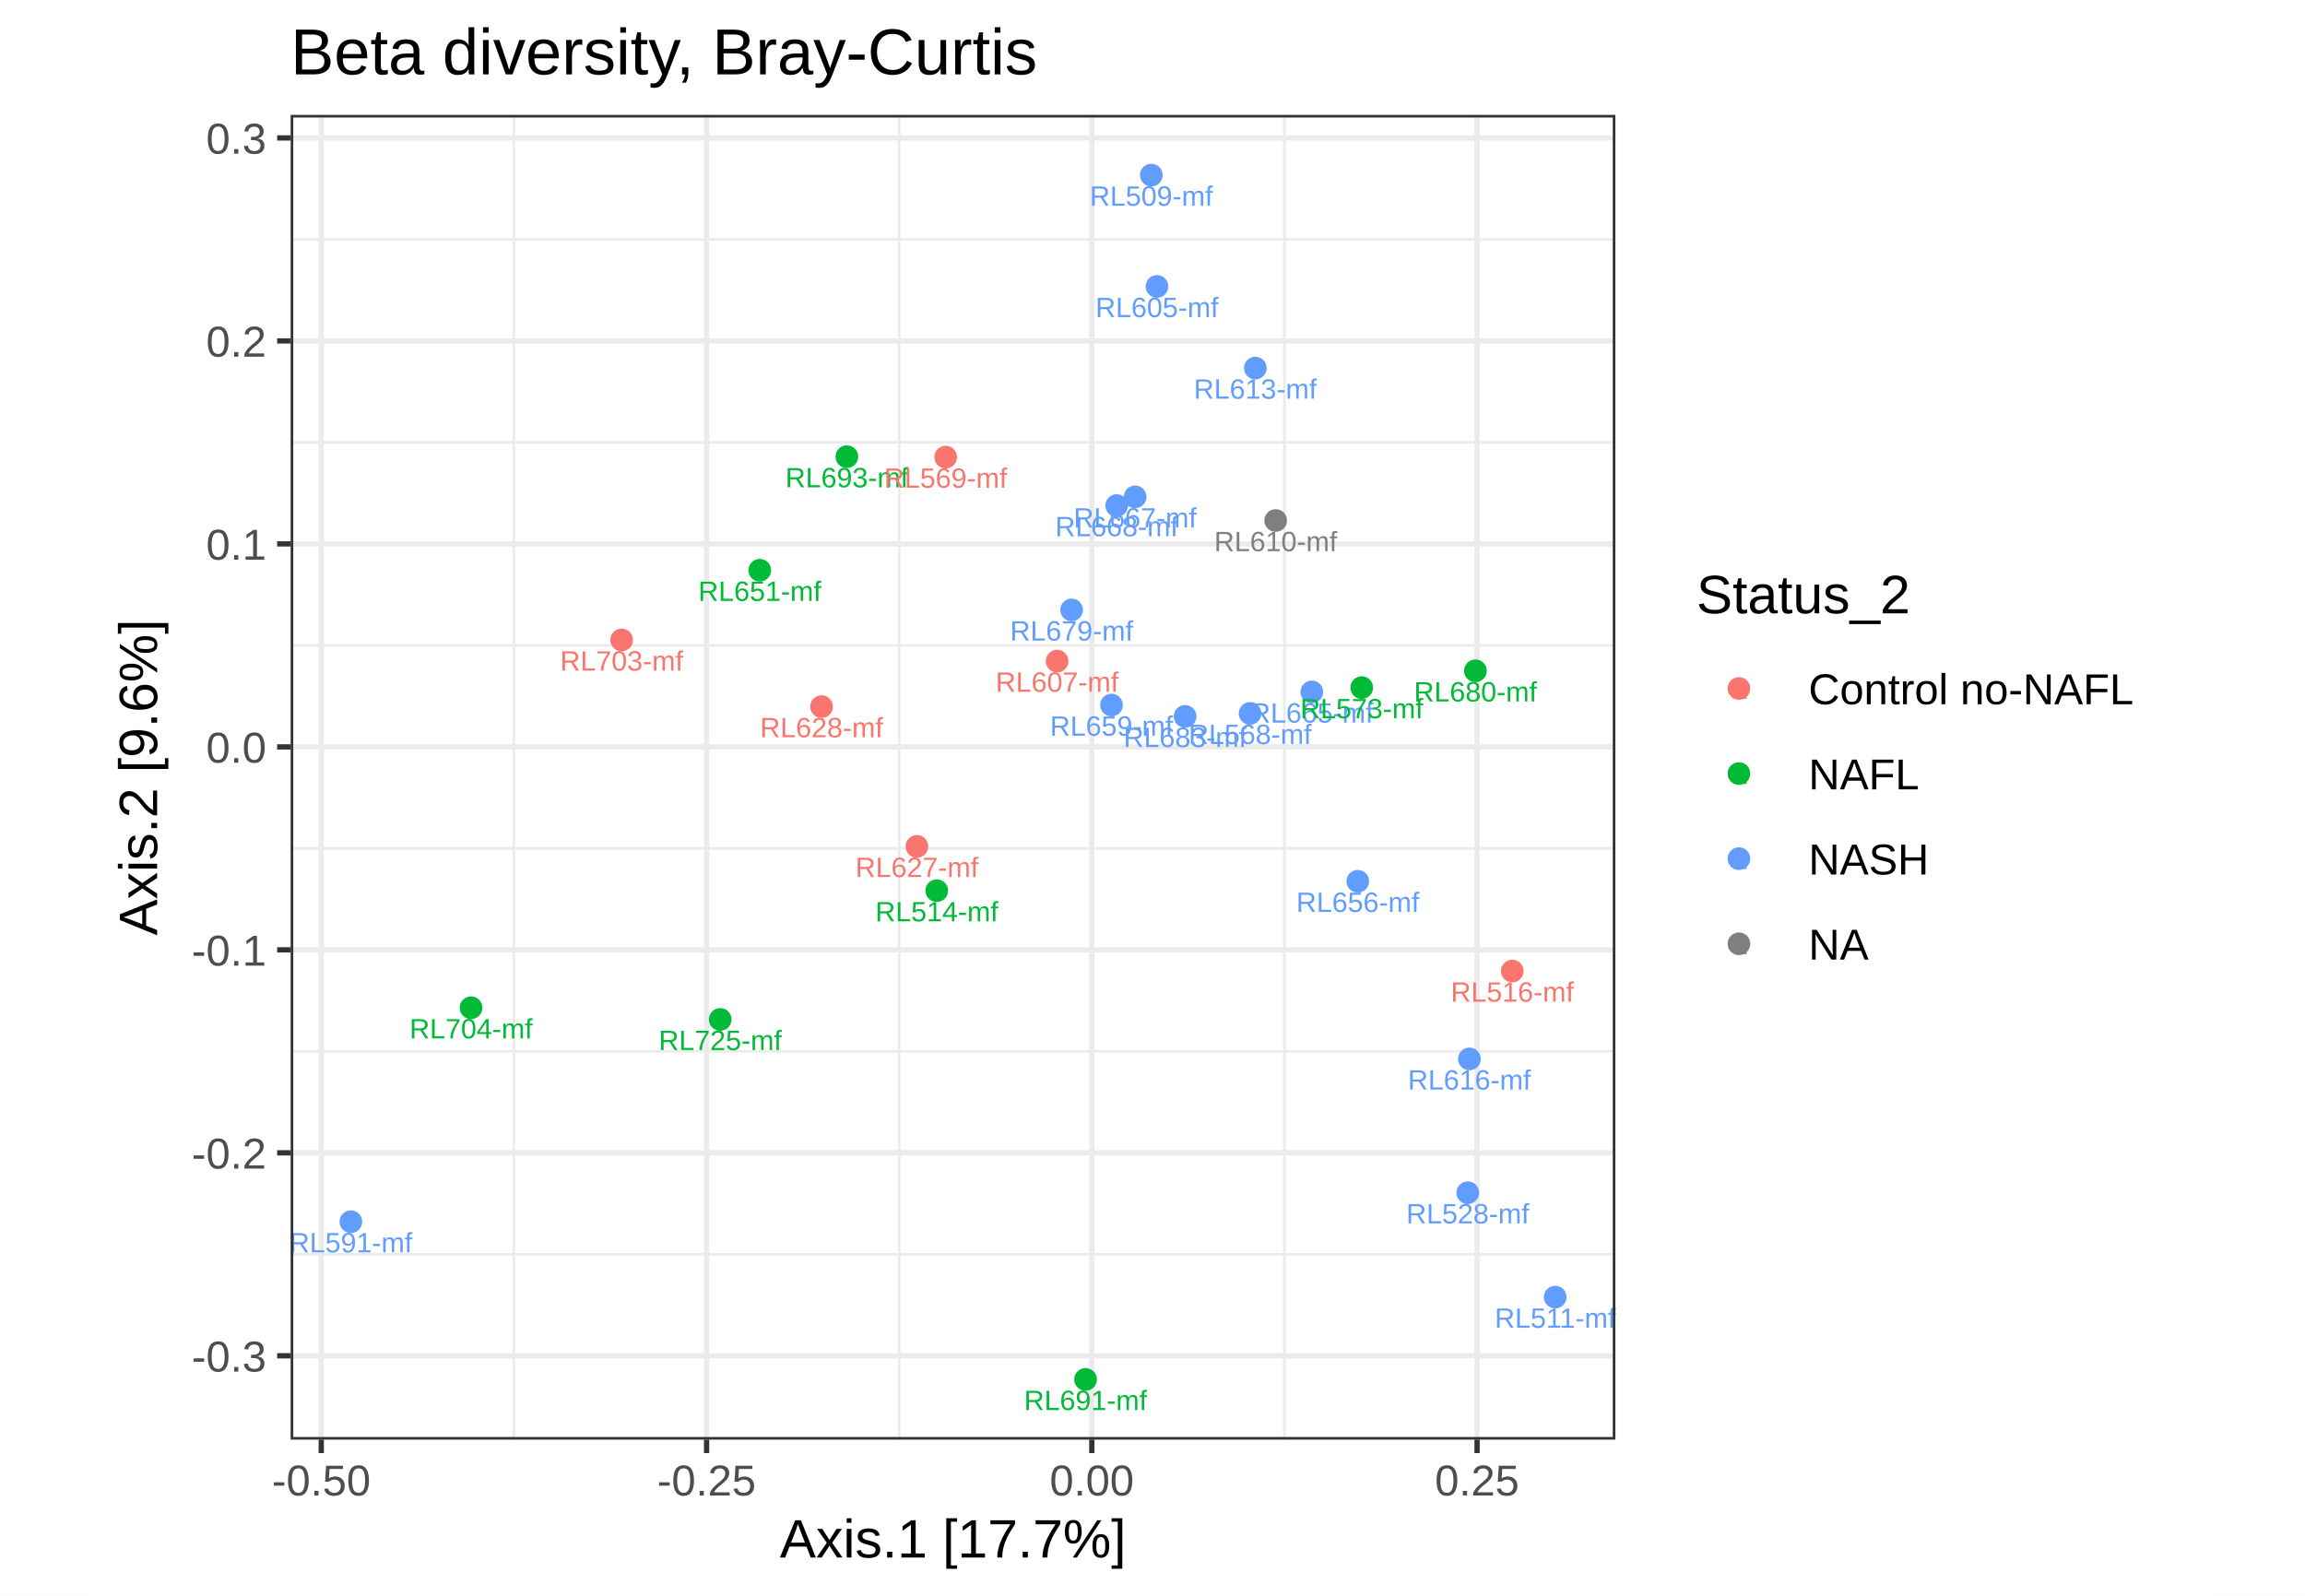
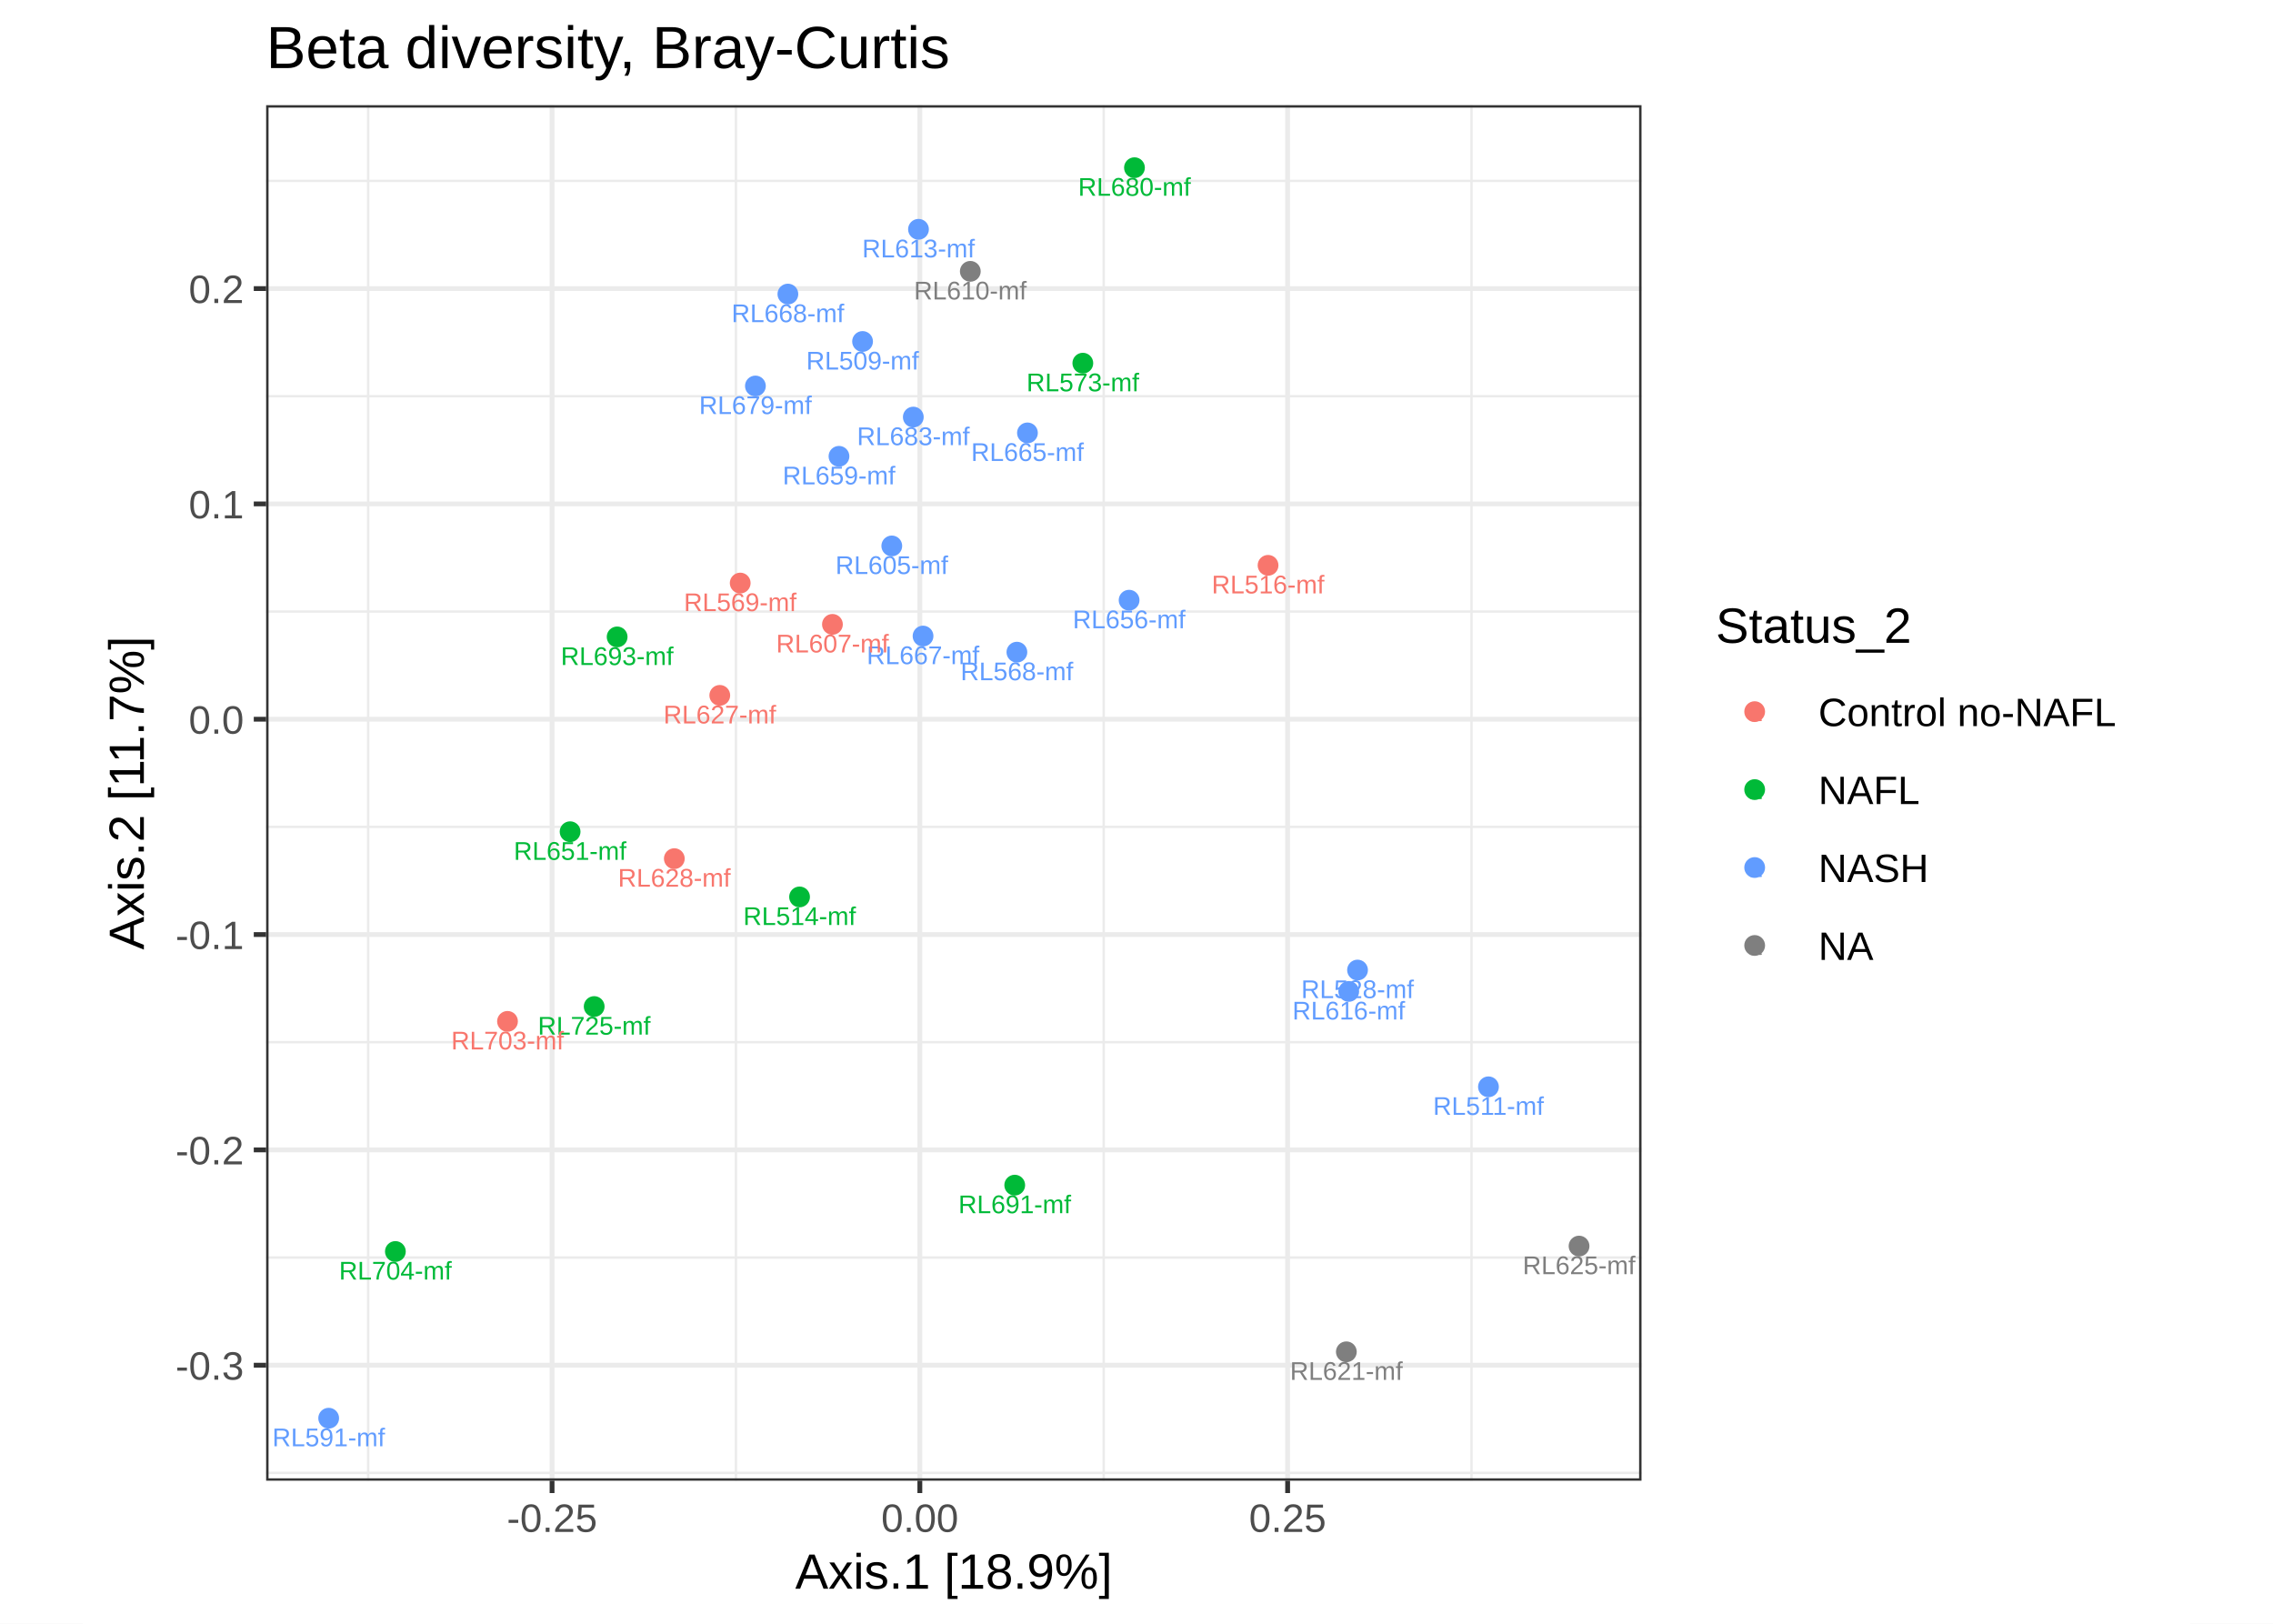
- <svg xmlns="http://www.w3.org/2000/svg" class="svglite" width="468.00pt" height="324.00pt" viewBox="0 0 468.00 324.00">
+ <svg xmlns="http://www.w3.org/2000/svg" class="svglite" width="504.00pt" height="360.00pt" viewBox="0 0 504.00 360.00">
  <defs>
    <style type="text/css">
    .svglite line, .svglite polyline, .svglite polygon, .svglite path, .svglite rect, .svglite circle {
      fill: none;
      stroke: #000000;
      stroke-linecap: round;
      stroke-linejoin: round;
      stroke-miterlimit: 10.00;
    }
    .svglite text {
      white-space: pre;
    }
  </style>
  </defs>
  <rect width="100%" height="100%" style="stroke: none; fill: #FFFFFF;" />
  <defs>
-     <clipPath id="cpMC4wMHw0NjguMDB8MC4wMHwzMjQuMDA=">
-       <rect x="0.00" y="0.00" width="468.00" height="324.00" />
+     <clipPath id="cpMC4wMHw1MDQuMDB8MC4wMHwzNjAuMDA=">
+       <rect x="0.00" y="0.00" width="504.00" height="360.00" />
    </clipPath>
  </defs>
-   <g clip-path="url(#cpMC4wMHw0NjguMDB8MC4wMHwzMjQuMDA=)">
+   <g clip-path="url(#cpMC4wMHw1MDQuMDB8MC4wMHwzNjAuMDA=)">
</g>
  <defs>
-     <clipPath id="cpMTguNDB8NDQ5LjYwfDAuMDB8MzI0LjAw">
-       <rect x="18.40" y="0.00" width="431.21" height="324.00" />
+     <clipPath id="cpMTguNDB8NDg1LjYwfDAuMDB8MzYwLjAw">
+       <rect x="18.40" y="0.00" width="467.21" height="360.00" />
    </clipPath>
  </defs>
-   <g clip-path="url(#cpMTguNDB8NDQ5LjYwfDAuMDB8MzI0LjAw)">
-     <rect x="18.40" y="0.00" width="431.21" height="324.00" style="stroke-width: 1.07; stroke: #FFFFFF; fill: #FFFFFF;" />
+   <g clip-path="url(#cpMTguNDB8NDg1LjYwfDAuMDB8MzYwLjAw)">
+     <rect x="18.40" y="0.00" width="467.21" height="360.00" style="stroke-width: 1.07; stroke: #FFFFFF; fill: #FFFFFF;" />
  </g>
-   <g clip-path="url(#cpMC4wMHw0NjguMDB8MC4wMHwzMjQuMDA=)">
+   <g clip-path="url(#cpMC4wMHw1MDQuMDB8MC4wMHwzNjAuMDA=)">
</g>
  <defs>
-     <clipPath id="cpNTkuMDF8MzI3Ljk5fDIzLjMyfDI5Mi4yOQ==">
-       <rect x="59.01" y="23.32" width="268.97" height="268.97" />
+     <clipPath id="cpNTkuMDF8MzYzLjk5fDIzLjMyfDMyOC4yOQ==">
+       <rect x="59.01" y="23.32" width="304.97" height="304.97" />
    </clipPath>
  </defs>
-   <g clip-path="url(#cpNTkuMDF8MzI3Ljk5fDIzLjMyfDI5Mi4yOQ==)">
-     <rect x="59.01" y="23.32" width="268.97" height="268.97" style="stroke-width: 1.07; stroke: none; fill: #FFFFFF;" />
-     <polyline points="59.01,254.67 327.99,254.67 " style="stroke-width: 0.53; stroke: #EBEBEB; stroke-linecap: butt;" />
-     <polyline points="59.01,213.46 327.99,213.46 " style="stroke-width: 0.53; stroke: #EBEBEB; stroke-linecap: butt;" />
-     <polyline points="59.01,172.24 327.99,172.24 " style="stroke-width: 0.53; stroke: #EBEBEB; stroke-linecap: butt;" />
-     <polyline points="59.01,131.03 327.99,131.03 " style="stroke-width: 0.53; stroke: #EBEBEB; stroke-linecap: butt;" />
-     <polyline points="59.01,89.82 327.99,89.82 " style="stroke-width: 0.53; stroke: #EBEBEB; stroke-linecap: butt;" />
-     <polyline points="59.01,48.61 327.99,48.61 " style="stroke-width: 0.53; stroke: #EBEBEB; stroke-linecap: butt;" />
-     <polyline points="104.34,292.29 104.34,23.32 " style="stroke-width: 0.53; stroke: #EBEBEB; stroke-linecap: butt;" />
-     <polyline points="182.57,292.29 182.57,23.32 " style="stroke-width: 0.53; stroke: #EBEBEB; stroke-linecap: butt;" />
-     <polyline points="260.79,292.29 260.79,23.32 " style="stroke-width: 0.53; stroke: #EBEBEB; stroke-linecap: butt;" />
-     <polyline points="59.01,275.27 327.99,275.27 " style="stroke-width: 1.07; stroke: #EBEBEB; stroke-linecap: butt;" />
-     <polyline points="59.01,234.06 327.99,234.06 " style="stroke-width: 1.07; stroke: #EBEBEB; stroke-linecap: butt;" />
-     <polyline points="59.01,192.85 327.99,192.85 " style="stroke-width: 1.07; stroke: #EBEBEB; stroke-linecap: butt;" />
-     <polyline points="59.01,151.64 327.99,151.64 " style="stroke-width: 1.07; stroke: #EBEBEB; stroke-linecap: butt;" />
-     <polyline points="59.01,110.43 327.99,110.43 " style="stroke-width: 1.07; stroke: #EBEBEB; stroke-linecap: butt;" />
-     <polyline points="59.01,69.22 327.99,69.22 " style="stroke-width: 1.07; stroke: #EBEBEB; stroke-linecap: butt;" />
-     <polyline points="59.01,28.01 327.99,28.01 " style="stroke-width: 1.07; stroke: #EBEBEB; stroke-linecap: butt;" />
-     <polyline points="65.23,292.29 65.23,23.32 " style="stroke-width: 1.07; stroke: #EBEBEB; stroke-linecap: butt;" />
-     <polyline points="143.46,292.29 143.46,23.32 " style="stroke-width: 1.07; stroke: #EBEBEB; stroke-linecap: butt;" />
-     <polyline points="221.68,292.29 221.68,23.32 " style="stroke-width: 1.07; stroke: #EBEBEB; stroke-linecap: butt;" />
-     <polyline points="299.90,292.29 299.90,23.32 " style="stroke-width: 1.07; stroke: #EBEBEB; stroke-linecap: butt;" />
-     <circle cx="146.23" cy="206.98" r="1.95" style="stroke-width: 0.71; stroke: #00BA38; fill: #00BA38;" />
-     <circle cx="95.64" cy="204.61" r="1.95" style="stroke-width: 0.71; stroke: #00BA38; fill: #00BA38;" />
-     <circle cx="126.21" cy="129.93" r="1.95" style="stroke-width: 0.71; stroke: #F8766D; fill: #F8766D;" />
-     <circle cx="171.94" cy="92.72" r="1.95" style="stroke-width: 0.71; stroke: #00BA38; fill: #00BA38;" />
-     <circle cx="220.41" cy="280.07" r="1.95" style="stroke-width: 0.71; stroke: #00BA38; fill: #00BA38;" />
-     <circle cx="240.62" cy="145.45" r="1.95" style="stroke-width: 0.71; stroke: #619CFF; fill: #619CFF;" />
-     <circle cx="299.57" cy="136.20" r="1.95" style="stroke-width: 0.71; stroke: #00BA38; fill: #00BA38;" />
-     <circle cx="217.58" cy="123.83" r="1.95" style="stroke-width: 0.71; stroke: #619CFF; fill: #619CFF;" />
-     <circle cx="226.73" cy="102.65" r="1.95" style="stroke-width: 0.71; stroke: #619CFF; fill: #619CFF;" />
-     <circle cx="230.47" cy="100.88" r="1.95" style="stroke-width: 0.71; stroke: #619CFF; fill: #619CFF;" />
-     <circle cx="266.35" cy="140.49" r="1.95" style="stroke-width: 0.71; stroke: #619CFF; fill: #619CFF;" />
-     <circle cx="225.68" cy="143.15" r="1.95" style="stroke-width: 0.71; stroke: #619CFF; fill: #619CFF;" />
-     <circle cx="275.68" cy="178.93" r="1.95" style="stroke-width: 0.71; stroke: #619CFF; fill: #619CFF;" />
-     <circle cx="154.26" cy="115.78" r="1.95" style="stroke-width: 0.71; stroke: #00BA38; fill: #00BA38;" />
-     <circle cx="166.81" cy="143.47" r="1.95" style="stroke-width: 0.71; stroke: #F8766D; fill: #F8766D;" />
-     <circle cx="186.17" cy="171.85" r="1.95" style="stroke-width: 0.71; stroke: #F8766D; fill: #F8766D;" />
-     <circle cx="298.34" cy="215.00" r="1.95" style="stroke-width: 0.71; stroke: #619CFF; fill: #619CFF;" />
-     <circle cx="254.88" cy="74.73" r="1.95" style="stroke-width: 0.71; stroke: #619CFF; fill: #619CFF;" />
-     <circle cx="259.01" cy="105.68" r="1.95" style="stroke-width: 0.71; stroke: #7F7F7F; fill: #7F7F7F;" />
-     <circle cx="214.63" cy="134.23" r="1.95" style="stroke-width: 0.71; stroke: #F8766D; fill: #F8766D;" />
-     <circle cx="234.91" cy="58.16" r="1.95" style="stroke-width: 0.71; stroke: #619CFF; fill: #619CFF;" />
-     <circle cx="71.24" cy="248.05" r="1.95" style="stroke-width: 0.71; stroke: #619CFF; fill: #619CFF;" />
-     <circle cx="276.48" cy="139.61" r="1.95" style="stroke-width: 0.71; stroke: #00BA38; fill: #00BA38;" />
-     <circle cx="192.01" cy="92.81" r="1.95" style="stroke-width: 0.71; stroke: #F8766D; fill: #F8766D;" />
-     <circle cx="253.81" cy="144.84" r="1.95" style="stroke-width: 0.71; stroke: #619CFF; fill: #619CFF;" />
-     <circle cx="298.01" cy="242.17" r="1.95" style="stroke-width: 0.71; stroke: #619CFF; fill: #619CFF;" />
-     <circle cx="307.05" cy="197.15" r="1.95" style="stroke-width: 0.71; stroke: #F8766D; fill: #F8766D;" />
-     <circle cx="190.20" cy="180.84" r="1.95" style="stroke-width: 0.71; stroke: #00BA38; fill: #00BA38;" />
-     <circle cx="315.76" cy="263.36" r="1.95" style="stroke-width: 0.71; stroke: #619CFF; fill: #619CFF;" />
-     <circle cx="233.76" cy="35.55" r="1.95" style="stroke-width: 0.71; stroke: #619CFF; fill: #619CFF;" />
-     <text x="146.23" y="213.20" text-anchor="middle" style="font-size: 5.69px;fill: #00BA38; font-family: &quot;Liberation Sans&quot;;" textLength="27.58px" lengthAdjust="spacingAndGlyphs">RL725-mf</text>
-     <text x="95.64" y="210.83" text-anchor="middle" style="font-size: 5.69px;fill: #00BA38; font-family: &quot;Liberation Sans&quot;;" textLength="27.58px" lengthAdjust="spacingAndGlyphs">RL704-mf</text>
-     <text x="126.21" y="136.15" text-anchor="middle" style="font-size: 5.69px;fill: #F8766D; font-family: &quot;Liberation Sans&quot;;" textLength="27.58px" lengthAdjust="spacingAndGlyphs">RL703-mf</text>
-     <text x="171.94" y="98.94" text-anchor="middle" style="font-size: 5.69px;fill: #00BA38; font-family: &quot;Liberation Sans&quot;;" textLength="27.58px" lengthAdjust="spacingAndGlyphs">RL693-mf</text>
-     <text x="220.41" y="286.29" text-anchor="middle" style="font-size: 5.69px;fill: #00BA38; font-family: &quot;Liberation Sans&quot;;" textLength="27.58px" lengthAdjust="spacingAndGlyphs">RL691-mf</text>
-     <text x="240.62" y="151.67" text-anchor="middle" style="font-size: 5.69px;fill: #619CFF; font-family: &quot;Liberation Sans&quot;;" textLength="27.58px" lengthAdjust="spacingAndGlyphs">RL683-mf</text>
-     <text x="299.57" y="142.42" text-anchor="middle" style="font-size: 5.69px;fill: #00BA38; font-family: &quot;Liberation Sans&quot;;" textLength="27.58px" lengthAdjust="spacingAndGlyphs">RL680-mf</text>
-     <text x="217.58" y="130.05" text-anchor="middle" style="font-size: 5.69px;fill: #619CFF; font-family: &quot;Liberation Sans&quot;;" textLength="27.58px" lengthAdjust="spacingAndGlyphs">RL679-mf</text>
-     <text x="226.73" y="108.87" text-anchor="middle" style="font-size: 5.69px;fill: #619CFF; font-family: &quot;Liberation Sans&quot;;" textLength="27.58px" lengthAdjust="spacingAndGlyphs">RL668-mf</text>
-     <text x="230.47" y="107.10" text-anchor="middle" style="font-size: 5.69px;fill: #619CFF; font-family: &quot;Liberation Sans&quot;;" textLength="27.58px" lengthAdjust="spacingAndGlyphs">RL667-mf</text>
-     <text x="266.35" y="146.71" text-anchor="middle" style="font-size: 5.69px;fill: #619CFF; font-family: &quot;Liberation Sans&quot;;" textLength="27.58px" lengthAdjust="spacingAndGlyphs">RL665-mf</text>
-     <text x="225.68" y="149.37" text-anchor="middle" style="font-size: 5.69px;fill: #619CFF; font-family: &quot;Liberation Sans&quot;;" textLength="27.58px" lengthAdjust="spacingAndGlyphs">RL659-mf</text>
-     <text x="275.68" y="185.15" text-anchor="middle" style="font-size: 5.69px;fill: #619CFF; font-family: &quot;Liberation Sans&quot;;" textLength="27.58px" lengthAdjust="spacingAndGlyphs">RL656-mf</text>
-     <text x="154.26" y="122.00" text-anchor="middle" style="font-size: 5.69px;fill: #00BA38; font-family: &quot;Liberation Sans&quot;;" textLength="27.58px" lengthAdjust="spacingAndGlyphs">RL651-mf</text>
-     <text x="166.81" y="149.69" text-anchor="middle" style="font-size: 5.69px;fill: #F8766D; font-family: &quot;Liberation Sans&quot;;" textLength="27.58px" lengthAdjust="spacingAndGlyphs">RL628-mf</text>
-     <text x="186.17" y="178.07" text-anchor="middle" style="font-size: 5.69px;fill: #F8766D; font-family: &quot;Liberation Sans&quot;;" textLength="27.58px" lengthAdjust="spacingAndGlyphs">RL627-mf</text>
-     <text x="298.34" y="221.22" text-anchor="middle" style="font-size: 5.69px;fill: #619CFF; font-family: &quot;Liberation Sans&quot;;" textLength="27.58px" lengthAdjust="spacingAndGlyphs">RL616-mf</text>
-     <text x="254.88" y="80.95" text-anchor="middle" style="font-size: 5.69px;fill: #619CFF; font-family: &quot;Liberation Sans&quot;;" textLength="27.58px" lengthAdjust="spacingAndGlyphs">RL613-mf</text>
-     <text x="259.01" y="111.91" text-anchor="middle" style="font-size: 5.69px;fill: #7F7F7F; font-family: &quot;Liberation Sans&quot;;" textLength="27.58px" lengthAdjust="spacingAndGlyphs">RL610-mf</text>
-     <text x="214.63" y="140.45" text-anchor="middle" style="font-size: 5.69px;fill: #F8766D; font-family: &quot;Liberation Sans&quot;;" textLength="27.58px" lengthAdjust="spacingAndGlyphs">RL607-mf</text>
-     <text x="234.91" y="64.38" text-anchor="middle" style="font-size: 5.69px;fill: #619CFF; font-family: &quot;Liberation Sans&quot;;" textLength="27.58px" lengthAdjust="spacingAndGlyphs">RL605-mf</text>
-     <text x="71.24" y="254.27" text-anchor="middle" style="font-size: 5.69px;fill: #619CFF; font-family: &quot;Liberation Sans&quot;;" textLength="27.58px" lengthAdjust="spacingAndGlyphs">RL591-mf</text>
-     <text x="276.48" y="145.83" text-anchor="middle" style="font-size: 5.69px;fill: #00BA38; font-family: &quot;Liberation Sans&quot;;" textLength="27.58px" lengthAdjust="spacingAndGlyphs">RL573-mf</text>
-     <text x="192.01" y="99.03" text-anchor="middle" style="font-size: 5.69px;fill: #F8766D; font-family: &quot;Liberation Sans&quot;;" textLength="27.58px" lengthAdjust="spacingAndGlyphs">RL569-mf</text>
-     <text x="253.81" y="151.06" text-anchor="middle" style="font-size: 5.69px;fill: #619CFF; font-family: &quot;Liberation Sans&quot;;" textLength="27.58px" lengthAdjust="spacingAndGlyphs">RL568-mf</text>
-     <text x="298.01" y="248.39" text-anchor="middle" style="font-size: 5.69px;fill: #619CFF; font-family: &quot;Liberation Sans&quot;;" textLength="27.58px" lengthAdjust="spacingAndGlyphs">RL528-mf</text>
-     <text x="307.05" y="203.37" text-anchor="middle" style="font-size: 5.69px;fill: #F8766D; font-family: &quot;Liberation Sans&quot;;" textLength="27.58px" lengthAdjust="spacingAndGlyphs">RL516-mf</text>
-     <text x="190.20" y="187.06" text-anchor="middle" style="font-size: 5.69px;fill: #00BA38; font-family: &quot;Liberation Sans&quot;;" textLength="27.58px" lengthAdjust="spacingAndGlyphs">RL514-mf</text>
-     <text x="315.76" y="269.58" text-anchor="middle" style="font-size: 5.69px;fill: #619CFF; font-family: &quot;Liberation Sans&quot;;" textLength="27.58px" lengthAdjust="spacingAndGlyphs">RL511-mf</text>
-     <text x="233.76" y="41.77" text-anchor="middle" style="font-size: 5.69px;fill: #619CFF; font-family: &quot;Liberation Sans&quot;;" textLength="27.58px" lengthAdjust="spacingAndGlyphs">RL509-mf</text>
-     <rect x="59.01" y="23.32" width="268.97" height="268.97" style="stroke-width: 1.07; stroke: #333333;" />
+   <g clip-path="url(#cpNTkuMDF8MzYzLjk5fDIzLjMyfDMyOC4yOQ==)">
+     <rect x="59.01" y="23.32" width="304.97" height="304.97" style="stroke-width: 1.07; stroke: none; fill: #FFFFFF;" />
+     <polyline points="59.01,326.55 363.99,326.55 " style="stroke-width: 0.53; stroke: #EBEBEB; stroke-linecap: butt;" />
+     <polyline points="59.01,278.81 363.99,278.81 " style="stroke-width: 0.53; stroke: #EBEBEB; stroke-linecap: butt;" />
+     <polyline points="59.01,231.07 363.99,231.07 " style="stroke-width: 0.53; stroke: #EBEBEB; stroke-linecap: butt;" />
+     <polyline points="59.01,183.33 363.99,183.33 " style="stroke-width: 0.53; stroke: #EBEBEB; stroke-linecap: butt;" />
+     <polyline points="59.01,135.59 363.99,135.59 " style="stroke-width: 0.53; stroke: #EBEBEB; stroke-linecap: butt;" />
+     <polyline points="59.01,87.85 363.99,87.85 " style="stroke-width: 0.53; stroke: #EBEBEB; stroke-linecap: butt;" />
+     <polyline points="59.01,40.11 363.99,40.11 " style="stroke-width: 0.53; stroke: #EBEBEB; stroke-linecap: butt;" />
+     <polyline points="81.63,328.29 81.63,23.32 " style="stroke-width: 0.53; stroke: #EBEBEB; stroke-linecap: butt;" />
+     <polyline points="163.18,328.29 163.18,23.32 " style="stroke-width: 0.53; stroke: #EBEBEB; stroke-linecap: butt;" />
+     <polyline points="244.73,328.29 244.73,23.32 " style="stroke-width: 0.53; stroke: #EBEBEB; stroke-linecap: butt;" />
+     <polyline points="326.28,328.29 326.28,23.32 " style="stroke-width: 0.53; stroke: #EBEBEB; stroke-linecap: butt;" />
+     <polyline points="59.01,302.68 363.99,302.68 " style="stroke-width: 1.07; stroke: #EBEBEB; stroke-linecap: butt;" />
+     <polyline points="59.01,254.94 363.99,254.94 " style="stroke-width: 1.07; stroke: #EBEBEB; stroke-linecap: butt;" />
+     <polyline points="59.01,207.20 363.99,207.20 " style="stroke-width: 1.07; stroke: #EBEBEB; stroke-linecap: butt;" />
+     <polyline points="59.01,159.46 363.99,159.46 " style="stroke-width: 1.07; stroke: #EBEBEB; stroke-linecap: butt;" />
+     <polyline points="59.01,111.72 363.99,111.72 " style="stroke-width: 1.07; stroke: #EBEBEB; stroke-linecap: butt;" />
+     <polyline points="59.01,63.98 363.99,63.98 " style="stroke-width: 1.07; stroke: #EBEBEB; stroke-linecap: butt;" />
+     <polyline points="122.41,328.29 122.41,23.32 " style="stroke-width: 1.07; stroke: #EBEBEB; stroke-linecap: butt;" />
+     <polyline points="203.96,328.29 203.96,23.32 " style="stroke-width: 1.07; stroke: #EBEBEB; stroke-linecap: butt;" />
+     <polyline points="285.51,328.29 285.51,23.32 " style="stroke-width: 1.07; stroke: #EBEBEB; stroke-linecap: butt;" />
+     <circle cx="131.75" cy="223.16" r="1.95" style="stroke-width: 0.71; stroke: #00BA38; fill: #00BA38;" />
+     <circle cx="87.67" cy="277.47" r="1.95" style="stroke-width: 0.71; stroke: #00BA38; fill: #00BA38;" />
+     <circle cx="112.53" cy="226.45" r="1.95" style="stroke-width: 0.71; stroke: #F8766D; fill: #F8766D;" />
+     <circle cx="136.84" cy="141.21" r="1.95" style="stroke-width: 0.71; stroke: #00BA38; fill: #00BA38;" />
+     <circle cx="225.00" cy="262.76" r="1.95" style="stroke-width: 0.71; stroke: #00BA38; fill: #00BA38;" />
+     <circle cx="202.51" cy="92.47" r="1.95" style="stroke-width: 0.71; stroke: #619CFF; fill: #619CFF;" />
+     <circle cx="251.55" cy="37.18" r="1.95" style="stroke-width: 0.71; stroke: #00BA38; fill: #00BA38;" />
+     <circle cx="167.50" cy="85.58" r="1.95" style="stroke-width: 0.71; stroke: #619CFF; fill: #619CFF;" />
+     <circle cx="174.70" cy="65.20" r="1.95" style="stroke-width: 0.71; stroke: #619CFF; fill: #619CFF;" />
+     <circle cx="204.67" cy="141.02" r="1.95" style="stroke-width: 0.71; stroke: #619CFF; fill: #619CFF;" />
+     <circle cx="227.82" cy="95.98" r="1.95" style="stroke-width: 0.71; stroke: #619CFF; fill: #619CFF;" />
+     <circle cx="186.03" cy="101.17" r="1.95" style="stroke-width: 0.71; stroke: #619CFF; fill: #619CFF;" />
+     <circle cx="250.36" cy="133.07" r="1.95" style="stroke-width: 0.71; stroke: #619CFF; fill: #619CFF;" />
+     <circle cx="126.41" cy="184.40" r="1.95" style="stroke-width: 0.71; stroke: #00BA38; fill: #00BA38;" />
+     <circle cx="149.52" cy="190.37" r="1.95" style="stroke-width: 0.71; stroke: #F8766D; fill: #F8766D;" />
+     <circle cx="159.60" cy="154.17" r="1.95" style="stroke-width: 0.71; stroke: #F8766D; fill: #F8766D;" />
+     <circle cx="350.13" cy="276.27" r="1.95" style="stroke-width: 0.71; stroke: #7F7F7F; fill: #7F7F7F;" />
+     <circle cx="298.53" cy="299.71" r="1.95" style="stroke-width: 0.71; stroke: #7F7F7F; fill: #7F7F7F;" />
+     <circle cx="299.06" cy="219.81" r="1.95" style="stroke-width: 0.71; stroke: #619CFF; fill: #619CFF;" />
+     <circle cx="203.66" cy="50.84" r="1.95" style="stroke-width: 0.71; stroke: #619CFF; fill: #619CFF;" />
+     <circle cx="215.15" cy="60.16" r="1.95" style="stroke-width: 0.71; stroke: #7F7F7F; fill: #7F7F7F;" />
+     <circle cx="184.58" cy="138.43" r="1.95" style="stroke-width: 0.71; stroke: #F8766D; fill: #F8766D;" />
+     <circle cx="197.74" cy="121.04" r="1.95" style="stroke-width: 0.71; stroke: #619CFF; fill: #619CFF;" />
+     <circle cx="72.88" cy="314.43" r="1.95" style="stroke-width: 0.71; stroke: #619CFF; fill: #619CFF;" />
+     <circle cx="240.10" cy="80.52" r="1.95" style="stroke-width: 0.71; stroke: #00BA38; fill: #00BA38;" />
+     <circle cx="164.13" cy="129.27" r="1.95" style="stroke-width: 0.71; stroke: #F8766D; fill: #F8766D;" />
+     <circle cx="225.48" cy="144.59" r="1.95" style="stroke-width: 0.71; stroke: #619CFF; fill: #619CFF;" />
+     <circle cx="301.01" cy="215.07" r="1.95" style="stroke-width: 0.71; stroke: #619CFF; fill: #619CFF;" />
+     <circle cx="281.17" cy="125.34" r="1.95" style="stroke-width: 0.71; stroke: #F8766D; fill: #F8766D;" />
+     <circle cx="177.29" cy="198.86" r="1.95" style="stroke-width: 0.71; stroke: #00BA38; fill: #00BA38;" />
+     <circle cx="330.04" cy="240.96" r="1.95" style="stroke-width: 0.71; stroke: #619CFF; fill: #619CFF;" />
+     <circle cx="191.26" cy="75.71" r="1.95" style="stroke-width: 0.71; stroke: #619CFF; fill: #619CFF;" />
+     <text x="131.75" y="229.38" text-anchor="middle" style="font-size: 5.69px;fill: #00BA38; font-family: &quot;Liberation Sans&quot;;" textLength="27.58px" lengthAdjust="spacingAndGlyphs">RL725-mf</text>
+     <text x="87.67" y="283.69" text-anchor="middle" style="font-size: 5.69px;fill: #00BA38; font-family: &quot;Liberation Sans&quot;;" textLength="27.58px" lengthAdjust="spacingAndGlyphs">RL704-mf</text>
+     <text x="112.53" y="232.67" text-anchor="middle" style="font-size: 5.69px;fill: #F8766D; font-family: &quot;Liberation Sans&quot;;" textLength="27.58px" lengthAdjust="spacingAndGlyphs">RL703-mf</text>
+     <text x="136.84" y="147.44" text-anchor="middle" style="font-size: 5.69px;fill: #00BA38; font-family: &quot;Liberation Sans&quot;;" textLength="27.58px" lengthAdjust="spacingAndGlyphs">RL693-mf</text>
+     <text x="225.00" y="268.98" text-anchor="middle" style="font-size: 5.69px;fill: #00BA38; font-family: &quot;Liberation Sans&quot;;" textLength="27.58px" lengthAdjust="spacingAndGlyphs">RL691-mf</text>
+     <text x="202.51" y="98.69" text-anchor="middle" style="font-size: 5.69px;fill: #619CFF; font-family: &quot;Liberation Sans&quot;;" textLength="27.58px" lengthAdjust="spacingAndGlyphs">RL683-mf</text>
+     <text x="251.55" y="43.40" text-anchor="middle" style="font-size: 5.69px;fill: #00BA38; font-family: &quot;Liberation Sans&quot;;" textLength="27.58px" lengthAdjust="spacingAndGlyphs">RL680-mf</text>
+     <text x="167.50" y="91.80" text-anchor="middle" style="font-size: 5.69px;fill: #619CFF; font-family: &quot;Liberation Sans&quot;;" textLength="27.58px" lengthAdjust="spacingAndGlyphs">RL679-mf</text>
+     <text x="174.70" y="71.42" text-anchor="middle" style="font-size: 5.69px;fill: #619CFF; font-family: &quot;Liberation Sans&quot;;" textLength="27.58px" lengthAdjust="spacingAndGlyphs">RL668-mf</text>
+     <text x="204.67" y="147.24" text-anchor="middle" style="font-size: 5.69px;fill: #619CFF; font-family: &quot;Liberation Sans&quot;;" textLength="27.58px" lengthAdjust="spacingAndGlyphs">RL667-mf</text>
+     <text x="227.82" y="102.20" text-anchor="middle" style="font-size: 5.69px;fill: #619CFF; font-family: &quot;Liberation Sans&quot;;" textLength="27.58px" lengthAdjust="spacingAndGlyphs">RL665-mf</text>
+     <text x="186.03" y="107.39" text-anchor="middle" style="font-size: 5.69px;fill: #619CFF; font-family: &quot;Liberation Sans&quot;;" textLength="27.58px" lengthAdjust="spacingAndGlyphs">RL659-mf</text>
+     <text x="250.36" y="139.29" text-anchor="middle" style="font-size: 5.69px;fill: #619CFF; font-family: &quot;Liberation Sans&quot;;" textLength="27.58px" lengthAdjust="spacingAndGlyphs">RL656-mf</text>
+     <text x="126.41" y="190.63" text-anchor="middle" style="font-size: 5.69px;fill: #00BA38; font-family: &quot;Liberation Sans&quot;;" textLength="27.58px" lengthAdjust="spacingAndGlyphs">RL651-mf</text>
+     <text x="149.52" y="196.59" text-anchor="middle" style="font-size: 5.69px;fill: #F8766D; font-family: &quot;Liberation Sans&quot;;" textLength="27.58px" lengthAdjust="spacingAndGlyphs">RL628-mf</text>
+     <text x="159.60" y="160.39" text-anchor="middle" style="font-size: 5.69px;fill: #F8766D; font-family: &quot;Liberation Sans&quot;;" textLength="27.58px" lengthAdjust="spacingAndGlyphs">RL627-mf</text>
+     <text x="350.13" y="282.49" text-anchor="middle" style="font-size: 5.69px;fill: #7F7F7F; font-family: &quot;Liberation Sans&quot;;" textLength="27.58px" lengthAdjust="spacingAndGlyphs">RL625-mf</text>
+     <text x="298.53" y="305.93" text-anchor="middle" style="font-size: 5.69px;fill: #7F7F7F; font-family: &quot;Liberation Sans&quot;;" textLength="27.58px" lengthAdjust="spacingAndGlyphs">RL621-mf</text>
+     <text x="299.06" y="226.03" text-anchor="middle" style="font-size: 5.69px;fill: #619CFF; font-family: &quot;Liberation Sans&quot;;" textLength="27.58px" lengthAdjust="spacingAndGlyphs">RL616-mf</text>
+     <text x="203.66" y="57.06" text-anchor="middle" style="font-size: 5.69px;fill: #619CFF; font-family: &quot;Liberation Sans&quot;;" textLength="27.58px" lengthAdjust="spacingAndGlyphs">RL613-mf</text>
+     <text x="215.15" y="66.39" text-anchor="middle" style="font-size: 5.69px;fill: #7F7F7F; font-family: &quot;Liberation Sans&quot;;" textLength="27.58px" lengthAdjust="spacingAndGlyphs">RL610-mf</text>
+     <text x="184.58" y="144.65" text-anchor="middle" style="font-size: 5.69px;fill: #F8766D; font-family: &quot;Liberation Sans&quot;;" textLength="27.58px" lengthAdjust="spacingAndGlyphs">RL607-mf</text>
+     <text x="197.74" y="127.26" text-anchor="middle" style="font-size: 5.69px;fill: #619CFF; font-family: &quot;Liberation Sans&quot;;" textLength="27.58px" lengthAdjust="spacingAndGlyphs">RL605-mf</text>
+     <text x="72.88" y="320.65" text-anchor="middle" style="font-size: 5.69px;fill: #619CFF; font-family: &quot;Liberation Sans&quot;;" textLength="27.58px" lengthAdjust="spacingAndGlyphs">RL591-mf</text>
+     <text x="240.10" y="86.75" text-anchor="middle" style="font-size: 5.69px;fill: #00BA38; font-family: &quot;Liberation Sans&quot;;" textLength="27.58px" lengthAdjust="spacingAndGlyphs">RL573-mf</text>
+     <text x="164.13" y="135.49" text-anchor="middle" style="font-size: 5.69px;fill: #F8766D; font-family: &quot;Liberation Sans&quot;;" textLength="27.58px" lengthAdjust="spacingAndGlyphs">RL569-mf</text>
+     <text x="225.48" y="150.81" text-anchor="middle" style="font-size: 5.69px;fill: #619CFF; font-family: &quot;Liberation Sans&quot;;" textLength="27.58px" lengthAdjust="spacingAndGlyphs">RL568-mf</text>
+     <text x="301.01" y="221.29" text-anchor="middle" style="font-size: 5.69px;fill: #619CFF; font-family: &quot;Liberation Sans&quot;;" textLength="27.58px" lengthAdjust="spacingAndGlyphs">RL528-mf</text>
+     <text x="281.17" y="131.56" text-anchor="middle" style="font-size: 5.69px;fill: #F8766D; font-family: &quot;Liberation Sans&quot;;" textLength="27.58px" lengthAdjust="spacingAndGlyphs">RL516-mf</text>
+     <text x="177.29" y="205.08" text-anchor="middle" style="font-size: 5.69px;fill: #00BA38; font-family: &quot;Liberation Sans&quot;;" textLength="27.58px" lengthAdjust="spacingAndGlyphs">RL514-mf</text>
+     <text x="330.04" y="247.18" text-anchor="middle" style="font-size: 5.69px;fill: #619CFF; font-family: &quot;Liberation Sans&quot;;" textLength="27.58px" lengthAdjust="spacingAndGlyphs">RL511-mf</text>
+     <text x="191.26" y="81.93" text-anchor="middle" style="font-size: 5.69px;fill: #619CFF; font-family: &quot;Liberation Sans&quot;;" textLength="27.58px" lengthAdjust="spacingAndGlyphs">RL509-mf</text>
+     <rect x="59.01" y="23.32" width="304.97" height="304.97" style="stroke-width: 1.07; stroke: #333333;" />
  </g>
-   <g clip-path="url(#cpMC4wMHw0NjguMDB8MC4wMHwzMjQuMDA=)">
-     <text x="54.08" y="278.48" text-anchor="end" style="font-size: 8.80px;fill: #4D4D4D; font-family: &quot;Liberation Sans&quot;;" textLength="17.16px" lengthAdjust="spacingAndGlyphs">-0.3</text>
-     <text x="54.08" y="237.27" text-anchor="end" style="font-size: 8.80px;fill: #4D4D4D; font-family: &quot;Liberation Sans&quot;;" textLength="17.16px" lengthAdjust="spacingAndGlyphs">-0.2</text>
-     <text x="54.08" y="196.06" text-anchor="end" style="font-size: 8.80px;fill: #4D4D4D; font-family: &quot;Liberation Sans&quot;;" textLength="17.16px" lengthAdjust="spacingAndGlyphs">-0.1</text>
-     <text x="54.08" y="154.85" text-anchor="end" style="font-size: 8.80px;fill: #4D4D4D; font-family: &quot;Liberation Sans&quot;;" textLength="13.98px" lengthAdjust="spacingAndGlyphs">0.0</text>
-     <text x="54.08" y="113.64" text-anchor="end" style="font-size: 8.80px;fill: #4D4D4D; font-family: &quot;Liberation Sans&quot;;" textLength="13.98px" lengthAdjust="spacingAndGlyphs">0.1</text>
-     <text x="54.08" y="72.42" text-anchor="end" style="font-size: 8.80px;fill: #4D4D4D; font-family: &quot;Liberation Sans&quot;;" textLength="13.98px" lengthAdjust="spacingAndGlyphs">0.2</text>
-     <text x="54.08" y="31.21" text-anchor="end" style="font-size: 8.80px;fill: #4D4D4D; font-family: &quot;Liberation Sans&quot;;" textLength="13.98px" lengthAdjust="spacingAndGlyphs">0.3</text>
-     <polyline points="56.27,275.27 59.01,275.27 " style="stroke-width: 1.07; stroke: #333333; stroke-linecap: butt;" />
-     <polyline points="56.27,234.06 59.01,234.06 " style="stroke-width: 1.07; stroke: #333333; stroke-linecap: butt;" />
-     <polyline points="56.27,192.85 59.01,192.85 " style="stroke-width: 1.07; stroke: #333333; stroke-linecap: butt;" />
-     <polyline points="56.27,151.64 59.01,151.64 " style="stroke-width: 1.07; stroke: #333333; stroke-linecap: butt;" />
-     <polyline points="56.27,110.43 59.01,110.43 " style="stroke-width: 1.07; stroke: #333333; stroke-linecap: butt;" />
-     <polyline points="56.27,69.22 59.01,69.22 " style="stroke-width: 1.07; stroke: #333333; stroke-linecap: butt;" />
-     <polyline points="56.27,28.01 59.01,28.01 " style="stroke-width: 1.07; stroke: #333333; stroke-linecap: butt;" />
-     <polyline points="65.23,295.03 65.23,292.29 " style="stroke-width: 1.07; stroke: #333333; stroke-linecap: butt;" />
-     <polyline points="143.46,295.03 143.46,292.29 " style="stroke-width: 1.07; stroke: #333333; stroke-linecap: butt;" />
-     <polyline points="221.68,295.03 221.68,292.29 " style="stroke-width: 1.07; stroke: #333333; stroke-linecap: butt;" />
-     <polyline points="299.90,295.03 299.90,292.29 " style="stroke-width: 1.07; stroke: #333333; stroke-linecap: butt;" />
-     <text x="65.23" y="303.64" text-anchor="middle" style="font-size: 8.80px;fill: #4D4D4D; font-family: &quot;Liberation Sans&quot;;" textLength="22.75px" lengthAdjust="spacingAndGlyphs">-0.50</text>
-     <text x="143.46" y="303.64" text-anchor="middle" style="font-size: 8.80px;fill: #4D4D4D; font-family: &quot;Liberation Sans&quot;;" textLength="22.75px" lengthAdjust="spacingAndGlyphs">-0.25</text>
-     <text x="221.68" y="303.64" text-anchor="middle" style="font-size: 8.80px;fill: #4D4D4D; font-family: &quot;Liberation Sans&quot;;" textLength="19.58px" lengthAdjust="spacingAndGlyphs">0.00</text>
-     <text x="299.90" y="303.64" text-anchor="middle" style="font-size: 8.80px;fill: #4D4D4D; font-family: &quot;Liberation Sans&quot;;" textLength="19.58px" lengthAdjust="spacingAndGlyphs">0.25</text>
-     <text x="193.50" y="316.23" text-anchor="middle" style="font-size: 11.00px; font-family: &quot;Liberation Sans&quot;;" textLength="87.35px" lengthAdjust="spacingAndGlyphs">Axis.1   [17.7%]</text>
-     <text transform="translate(31.90,157.81) rotate(-90)" text-anchor="middle" style="font-size: 11.00px; font-family: &quot;Liberation Sans&quot;;" textLength="80.35px" lengthAdjust="spacingAndGlyphs">Axis.2   [9.6%]</text>
-     <rect x="338.95" y="109.87" width="105.18" height="95.87" style="stroke-width: 1.07; stroke: none; fill: #FFFFFF;" />
-     <text x="344.43" y="124.52" style="font-size: 11.00px; font-family: &quot;Liberation Sans&quot;;" textLength="47.55px" lengthAdjust="spacingAndGlyphs">Status_2</text>
-     <rect x="344.43" y="131.14" width="17.28" height="17.28" style="stroke-width: 1.07; stroke: none; fill: #FFFFFF;" />
-     <circle cx="353.07" cy="139.78" r="1.95" style="stroke-width: 0.71; stroke: #F8766D; fill: #F8766D;" />
-     <text x="353.07" y="141.86" text-anchor="middle" style="font-size: 5.69px;fill: #F8766D; font-family: &quot;Liberation Sans&quot;;" textLength="3.48px" lengthAdjust="spacingAndGlyphs">a</text>
-     <rect x="344.43" y="148.42" width="17.28" height="17.28" style="stroke-width: 1.07; stroke: none; fill: #FFFFFF;" />
-     <circle cx="353.07" cy="157.06" r="1.95" style="stroke-width: 0.71; stroke: #00BA38; fill: #00BA38;" />
-     <text x="353.07" y="159.14" text-anchor="middle" style="font-size: 5.69px;fill: #00BA38; font-family: &quot;Liberation Sans&quot;;" textLength="3.48px" lengthAdjust="spacingAndGlyphs">a</text>
-     <rect x="344.43" y="165.70" width="17.28" height="17.28" style="stroke-width: 1.07; stroke: none; fill: #FFFFFF;" />
-     <circle cx="353.07" cy="174.34" r="1.95" style="stroke-width: 0.71; stroke: #619CFF; fill: #619CFF;" />
-     <text x="353.07" y="176.42" text-anchor="middle" style="font-size: 5.69px;fill: #619CFF; font-family: &quot;Liberation Sans&quot;;" textLength="3.48px" lengthAdjust="spacingAndGlyphs">a</text>
-     <rect x="344.43" y="182.98" width="17.28" height="17.28" style="stroke-width: 1.07; stroke: none; fill: #FFFFFF;" />
-     <circle cx="353.07" cy="191.62" r="1.95" style="stroke-width: 0.71; stroke: #7F7F7F; fill: #7F7F7F;" />
-     <text x="353.07" y="193.70" text-anchor="middle" style="font-size: 5.69px;fill: #7F7F7F; font-family: &quot;Liberation Sans&quot;;" textLength="3.48px" lengthAdjust="spacingAndGlyphs">a</text>
-     <text x="367.19" y="142.99" style="font-size: 8.80px; font-family: &quot;Liberation Sans&quot;;" textLength="71.46px" lengthAdjust="spacingAndGlyphs">Control no-NAFL</text>
-     <text x="367.19" y="160.27" style="font-size: 8.80px; font-family: &quot;Liberation Sans&quot;;" textLength="22.56px" lengthAdjust="spacingAndGlyphs">NAFL</text>
-     <text x="367.19" y="177.55" style="font-size: 8.80px; font-family: &quot;Liberation Sans&quot;;" textLength="24.80px" lengthAdjust="spacingAndGlyphs">NASH</text>
-     <text x="367.19" y="194.83" style="font-size: 8.80px; font-family: &quot;Liberation Sans&quot;;" textLength="12.60px" lengthAdjust="spacingAndGlyphs">NA</text>
+   <g clip-path="url(#cpMC4wMHw1MDQuMDB8MC4wMHwzNjAuMDA=)">
+     <text x="54.08" y="305.89" text-anchor="end" style="font-size: 8.80px;fill: #4D4D4D; font-family: &quot;Liberation Sans&quot;;" textLength="17.16px" lengthAdjust="spacingAndGlyphs">-0.3</text>
+     <text x="54.08" y="258.15" text-anchor="end" style="font-size: 8.80px;fill: #4D4D4D; font-family: &quot;Liberation Sans&quot;;" textLength="17.16px" lengthAdjust="spacingAndGlyphs">-0.2</text>
+     <text x="54.08" y="210.41" text-anchor="end" style="font-size: 8.80px;fill: #4D4D4D; font-family: &quot;Liberation Sans&quot;;" textLength="17.16px" lengthAdjust="spacingAndGlyphs">-0.1</text>
+     <text x="54.08" y="162.67" text-anchor="end" style="font-size: 8.80px;fill: #4D4D4D; font-family: &quot;Liberation Sans&quot;;" textLength="13.98px" lengthAdjust="spacingAndGlyphs">0.0</text>
+     <text x="54.08" y="114.93" text-anchor="end" style="font-size: 8.80px;fill: #4D4D4D; font-family: &quot;Liberation Sans&quot;;" textLength="13.98px" lengthAdjust="spacingAndGlyphs">0.1</text>
+     <text x="54.08" y="67.19" text-anchor="end" style="font-size: 8.80px;fill: #4D4D4D; font-family: &quot;Liberation Sans&quot;;" textLength="13.98px" lengthAdjust="spacingAndGlyphs">0.2</text>
+     <polyline points="56.27,302.68 59.01,302.68 " style="stroke-width: 1.07; stroke: #333333; stroke-linecap: butt;" />
+     <polyline points="56.27,254.94 59.01,254.94 " style="stroke-width: 1.07; stroke: #333333; stroke-linecap: butt;" />
+     <polyline points="56.27,207.20 59.01,207.20 " style="stroke-width: 1.07; stroke: #333333; stroke-linecap: butt;" />
+     <polyline points="56.27,159.46 59.01,159.46 " style="stroke-width: 1.07; stroke: #333333; stroke-linecap: butt;" />
+     <polyline points="56.27,111.72 59.01,111.72 " style="stroke-width: 1.07; stroke: #333333; stroke-linecap: butt;" />
+     <polyline points="56.27,63.98 59.01,63.98 " style="stroke-width: 1.07; stroke: #333333; stroke-linecap: butt;" />
+     <polyline points="122.41,331.03 122.41,328.29 " style="stroke-width: 1.07; stroke: #333333; stroke-linecap: butt;" />
+     <polyline points="203.96,331.03 203.96,328.29 " style="stroke-width: 1.07; stroke: #333333; stroke-linecap: butt;" />
+     <polyline points="285.51,331.03 285.51,328.29 " style="stroke-width: 1.07; stroke: #333333; stroke-linecap: butt;" />
+     <text x="122.41" y="339.64" text-anchor="middle" style="font-size: 8.80px;fill: #4D4D4D; font-family: &quot;Liberation Sans&quot;;" textLength="22.75px" lengthAdjust="spacingAndGlyphs">-0.25</text>
+     <text x="203.96" y="339.64" text-anchor="middle" style="font-size: 8.80px;fill: #4D4D4D; font-family: &quot;Liberation Sans&quot;;" textLength="19.58px" lengthAdjust="spacingAndGlyphs">0.00</text>
+     <text x="285.51" y="339.64" text-anchor="middle" style="font-size: 8.80px;fill: #4D4D4D; font-family: &quot;Liberation Sans&quot;;" textLength="19.58px" lengthAdjust="spacingAndGlyphs">0.25</text>
+     <text x="211.50" y="352.23" text-anchor="middle" style="font-size: 11.00px; font-family: &quot;Liberation Sans&quot;;" textLength="87.35px" lengthAdjust="spacingAndGlyphs">Axis.1   [18.9%]</text>
+     <text transform="translate(31.90,175.81) rotate(-90)" text-anchor="middle" style="font-size: 11.00px; font-family: &quot;Liberation Sans&quot;;" textLength="87.35px" lengthAdjust="spacingAndGlyphs">Axis.2   [11.7%]</text>
+     <rect x="374.95" y="127.87" width="105.18" height="95.87" style="stroke-width: 1.07; stroke: none; fill: #FFFFFF;" />
+     <text x="380.43" y="142.52" style="font-size: 11.00px; font-family: &quot;Liberation Sans&quot;;" textLength="47.55px" lengthAdjust="spacingAndGlyphs">Status_2</text>
+     <rect x="380.43" y="149.14" width="17.28" height="17.28" style="stroke-width: 1.07; stroke: none; fill: #FFFFFF;" />
+     <circle cx="389.07" cy="157.78" r="1.95" style="stroke-width: 0.71; stroke: #F8766D; fill: #F8766D;" />
+     <text x="389.07" y="159.86" text-anchor="middle" style="font-size: 5.69px;fill: #F8766D; font-family: &quot;Liberation Sans&quot;;" textLength="3.48px" lengthAdjust="spacingAndGlyphs">a</text>
+     <rect x="380.43" y="166.42" width="17.28" height="17.28" style="stroke-width: 1.07; stroke: none; fill: #FFFFFF;" />
+     <circle cx="389.07" cy="175.06" r="1.95" style="stroke-width: 0.71; stroke: #00BA38; fill: #00BA38;" />
+     <text x="389.07" y="177.14" text-anchor="middle" style="font-size: 5.69px;fill: #00BA38; font-family: &quot;Liberation Sans&quot;;" textLength="3.48px" lengthAdjust="spacingAndGlyphs">a</text>
+     <rect x="380.43" y="183.70" width="17.28" height="17.28" style="stroke-width: 1.07; stroke: none; fill: #FFFFFF;" />
+     <circle cx="389.07" cy="192.34" r="1.95" style="stroke-width: 0.71; stroke: #619CFF; fill: #619CFF;" />
+     <text x="389.07" y="194.42" text-anchor="middle" style="font-size: 5.69px;fill: #619CFF; font-family: &quot;Liberation Sans&quot;;" textLength="3.48px" lengthAdjust="spacingAndGlyphs">a</text>
+     <rect x="380.43" y="200.98" width="17.28" height="17.28" style="stroke-width: 1.07; stroke: none; fill: #FFFFFF;" />
+     <circle cx="389.07" cy="209.62" r="1.95" style="stroke-width: 0.71; stroke: #7F7F7F; fill: #7F7F7F;" />
+     <text x="389.07" y="211.70" text-anchor="middle" style="font-size: 5.69px;fill: #7F7F7F; font-family: &quot;Liberation Sans&quot;;" textLength="3.48px" lengthAdjust="spacingAndGlyphs">a</text>
+     <text x="403.19" y="160.99" style="font-size: 8.80px; font-family: &quot;Liberation Sans&quot;;" textLength="71.46px" lengthAdjust="spacingAndGlyphs">Control no-NAFL</text>
+     <text x="403.19" y="178.27" style="font-size: 8.80px; font-family: &quot;Liberation Sans&quot;;" textLength="22.56px" lengthAdjust="spacingAndGlyphs">NAFL</text>
+     <text x="403.19" y="195.55" style="font-size: 8.80px; font-family: &quot;Liberation Sans&quot;;" textLength="24.80px" lengthAdjust="spacingAndGlyphs">NASH</text>
+     <text x="403.19" y="212.83" style="font-size: 8.80px; font-family: &quot;Liberation Sans&quot;;" textLength="12.60px" lengthAdjust="spacingAndGlyphs">NA</text>
    <text x="59.01" y="15.10" style="font-size: 13.20px; font-family: &quot;Liberation Sans&quot;;" textLength="173.46px" lengthAdjust="spacingAndGlyphs">Beta diversity, Bray-Curtis</text>
  </g>
</svg>
